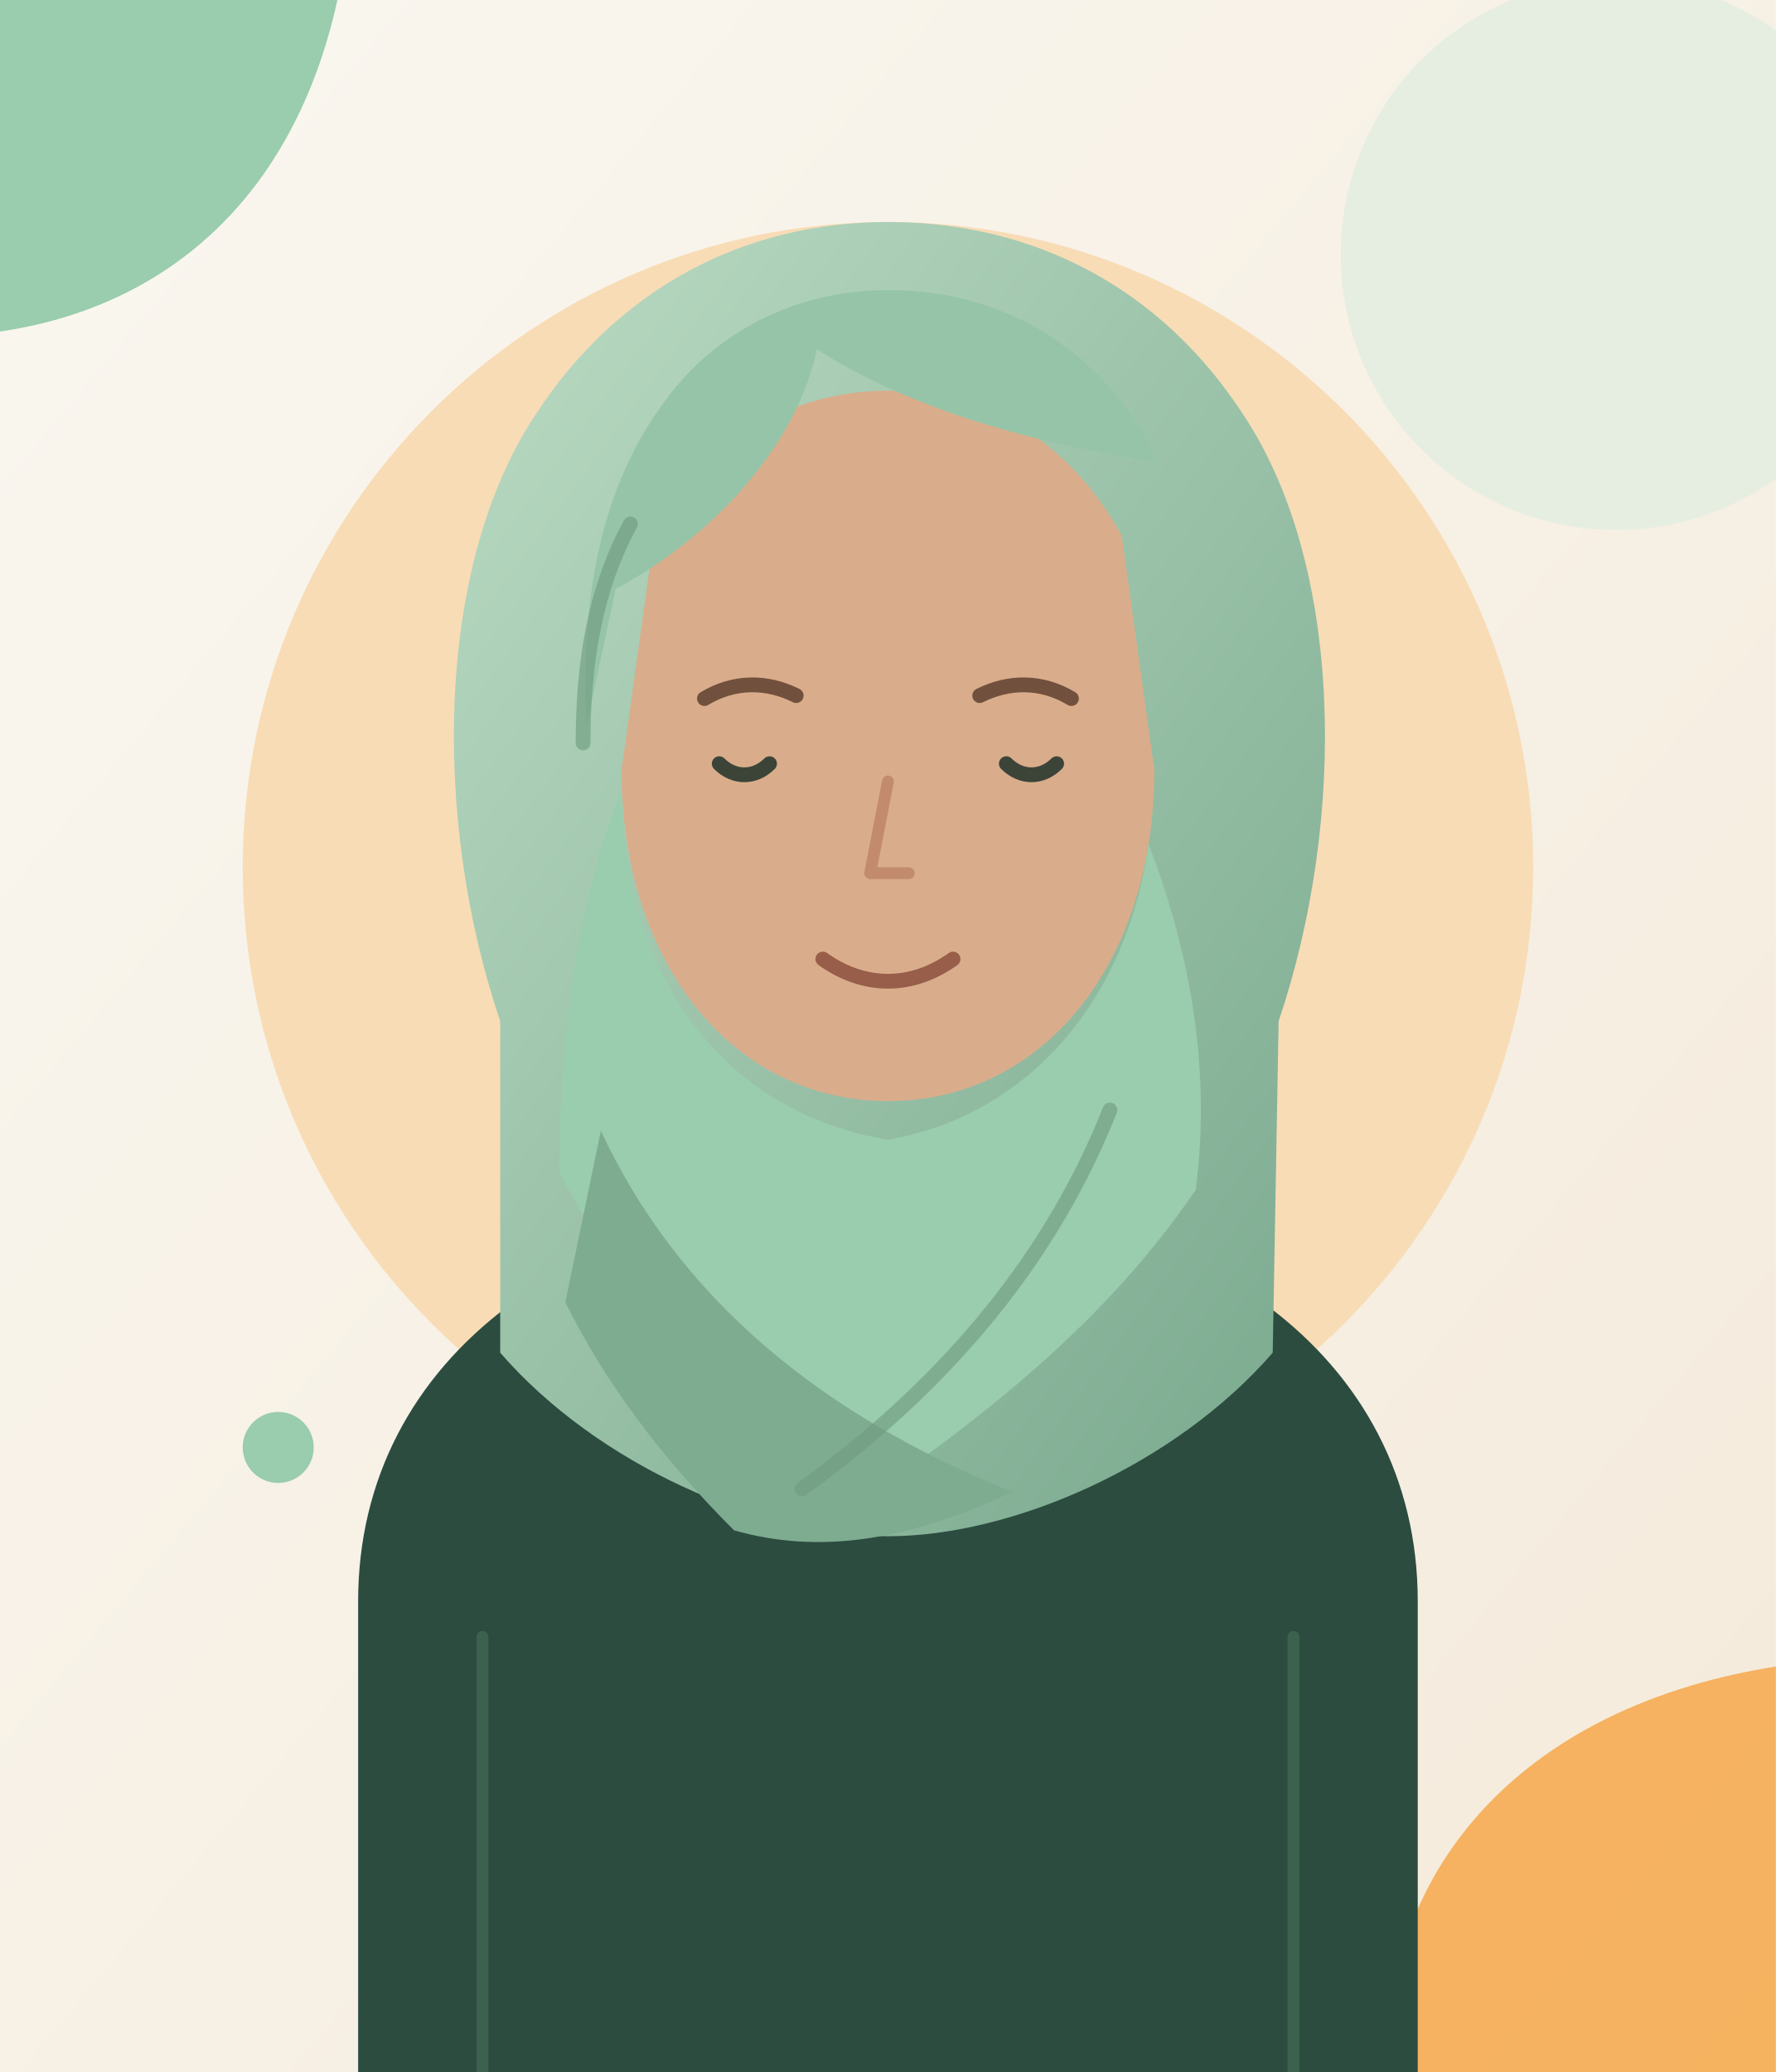
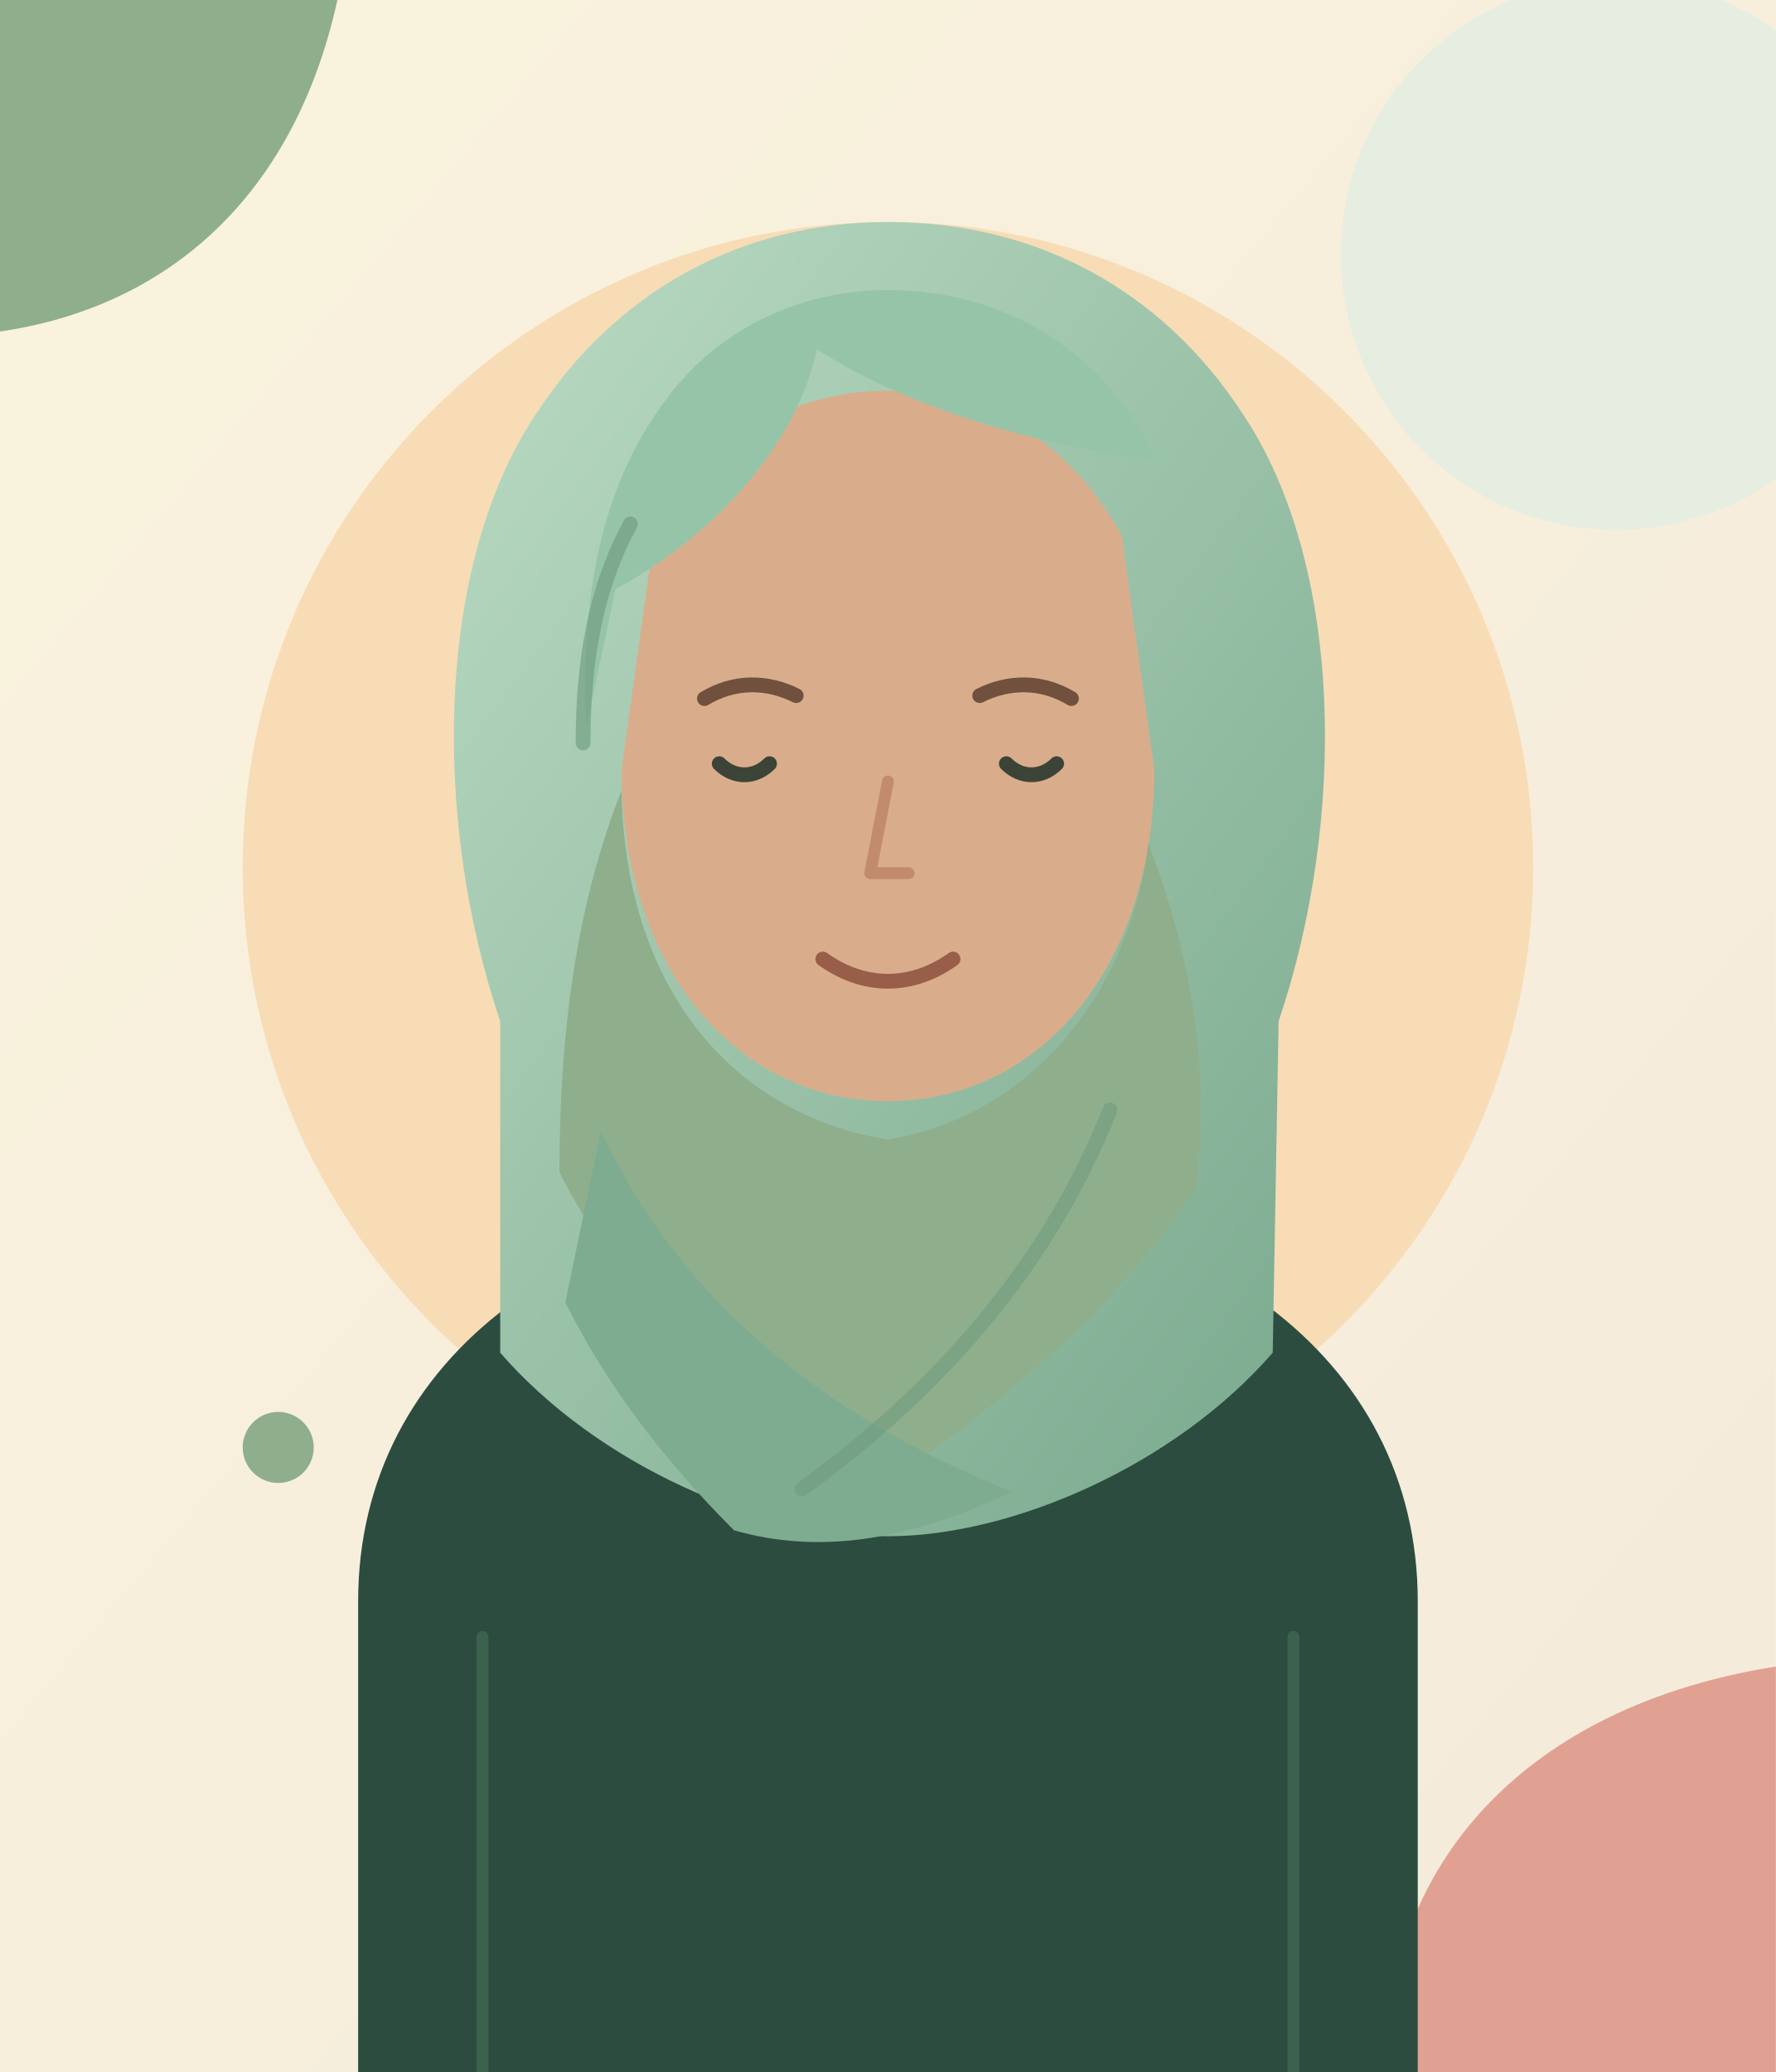
<svg xmlns="http://www.w3.org/2000/svg" width="600" height="700" viewBox="0 0 600 700" role="img" aria-labelledby="title desc">
  <defs>
    <linearGradient id="background" x1="0" y1="0" x2="1" y2="1">
-       <stop stop-color="#faf7f0" />
+       <stop stop-color="#faf3dd" />
      <stop offset="1" stop-color="#f4eadb" />
    </linearGradient>
    <linearGradient id="hijab" x1="0.1" y1="0" x2="1" y2="1">
      <stop stop-color="#b8d9c1" />
      <stop offset="1" stop-color="#78a88d" />
    </linearGradient>
  </defs>
  <path fill="url(#background)" d="M0 0h600v700H0z" />
  <circle cx="300" cy="293" r="218" fill="#f8dcb6" />
-   <path d="M0 0h114C99 68 55 104 0 112Z" fill="#9accae" />
+   <path d="M0 0h114C99 68 55 104 0 112Z" fill="#8faf8c" />
  <circle cx="546" cy="86" r="93" fill="#e5eee1" />
-   <path d="M469 700c-3-60 37-122 131-137v137Z" fill="#f6931d" opacity=".65" />
-   <circle cx="94" cy="489" r="12" fill="#9accae" />
+   <path d="M469 700c-3-60 37-122 131-137v137Z" fill="#d67a6c" opacity=".65" />
+   <circle cx="94" cy="489" r="12" fill="#8faf8c" />
  <path d="M121 700V541c0-83 75-137 179-137s179 54 179 137v159Z" fill="#2c4c40" />
  <path d="M169 345c-23-68-22-154 12-205 28-43 71-65 119-65 49 0 92 22 120 65 34 51 35 137 12 205l-2 112c-33 38-88 62-130 62-43 0-98-24-131-62Z" fill="url(#hijab)" />
  <path d="M221 181c17-31 45-49 79-49s62 18 79 49l11 79c0 66-38 112-90 112s-90-46-90-112Z" fill="#d9ad8b" />
  <path d="M198 246c-2-47 6-83 27-111 17-23 44-37 75-37 42 0 75 23 91 58-48-7-87-20-115-38-6 29-31 61-68 81l-10 47Z" fill="#96c4a8" />
-   <path d="M210 267c1 64 35 109 90 118 47-8 81-47 88-100 15 39 21 78 16 117-30 44-70 75-104 99-48-25-89-61-111-105 0-48 6-91 21-129Z" fill="#9accae" />
+   <path d="M210 267c1 64 35 109 90 118 47-8 81-47 88-100 15 39 21 78 16 117-30 44-70 75-104 99-48-25-89-61-111-105 0-48 6-91 21-129Z" fill="#8faf8c" />
  <path d="M203 382c26 56 74 96 139 122-36 17-66 21-94 13-24-24-43-49-57-77Z" fill="#7eac91" />
  <path d="M375 375c-19 48-53 91-104 128m-58-326c-12 22-16 47-16 74" fill="none" stroke="#709c80" stroke-width="5" stroke-linecap="round" opacity=".65" />
  <path d="M238 236c10-6 21-6 31-1m62 0c10-5 21-5 31 1" fill="none" stroke="#71503d" stroke-width="5" stroke-linecap="round" />
  <path d="M243 258c5 5 12 5 17 0m80 0c5 5 12 5 17 0" fill="none" stroke="#3c4438" stroke-width="5" stroke-linecap="round" />
  <path d="m300 264-6 31h13" fill="none" stroke="#c28b6d" stroke-width="4" stroke-linecap="round" stroke-linejoin="round" />
  <path d="M278 324c14 10 30 10 44 0" fill="none" stroke="#985e4a" stroke-width="5" stroke-linecap="round" />
  <path d="M163 553v147m274-147v147" stroke="#456b56" stroke-width="4" stroke-linecap="round" opacity=".65" />
</svg>
